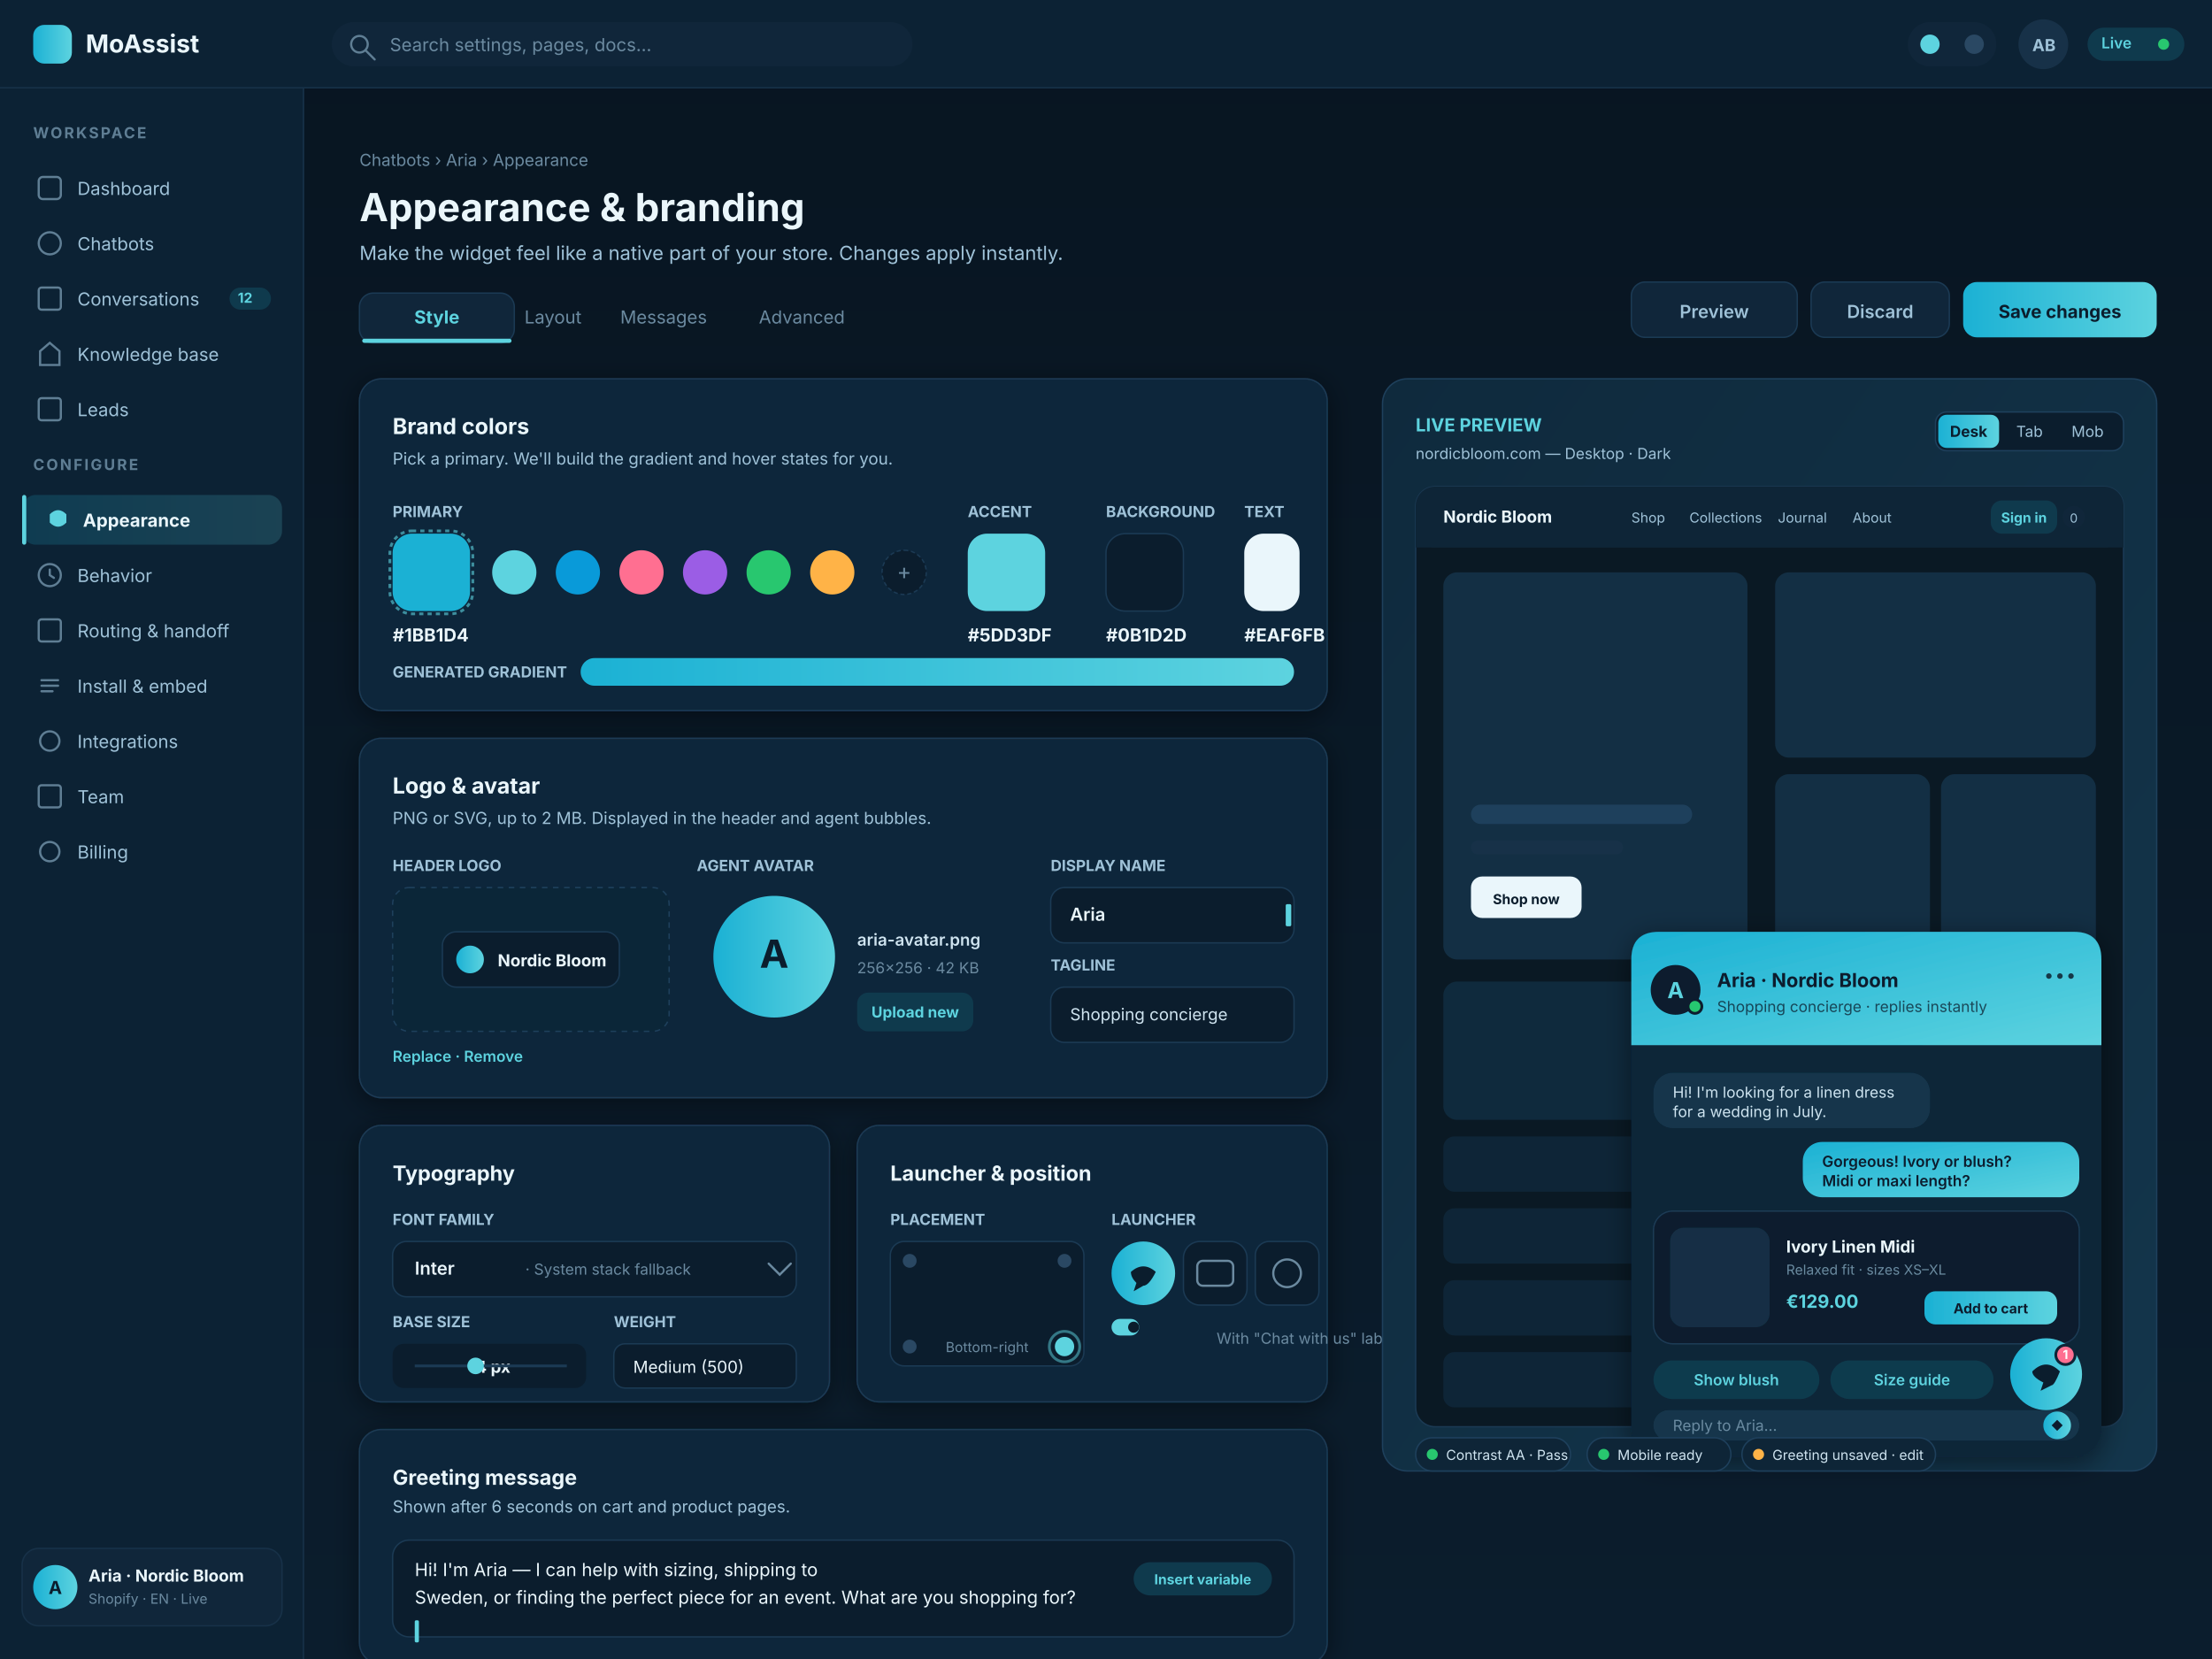
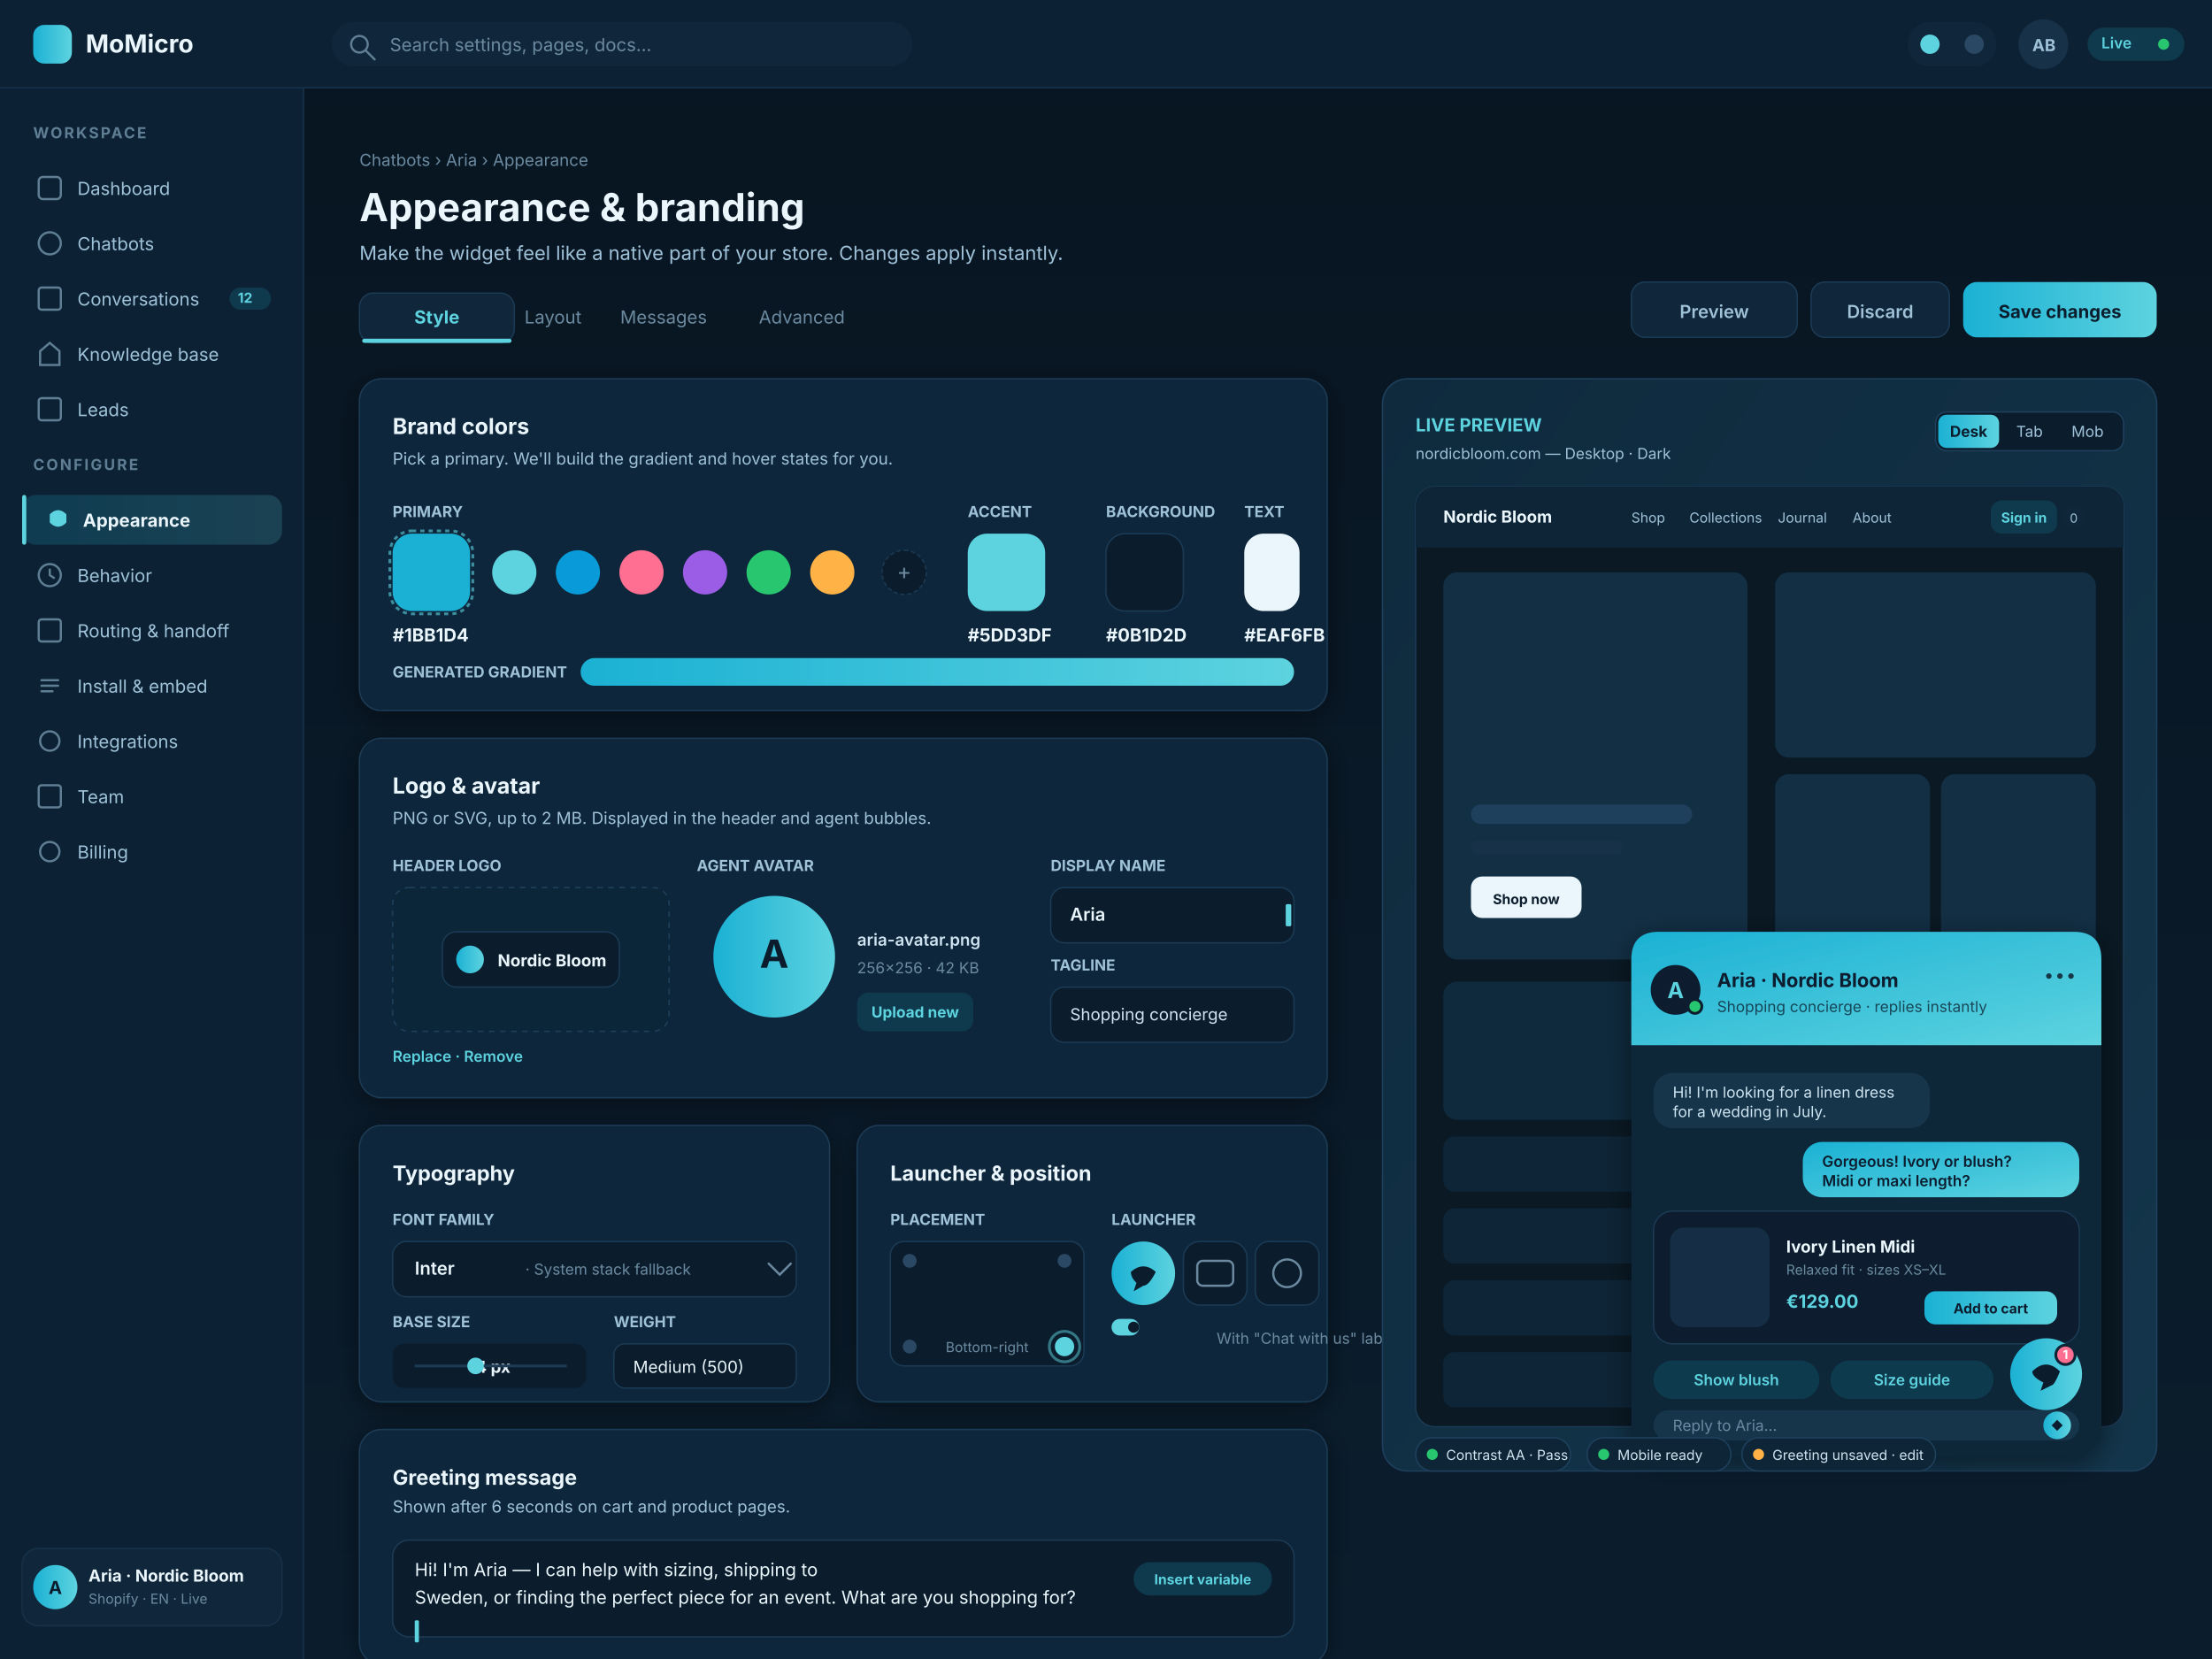
<svg xmlns="http://www.w3.org/2000/svg" viewBox="0 0 1600 1200" font-family="Inter, -apple-system, 'Segoe UI', sans-serif">
  <defs>
    <linearGradient id="pageBg" x1="0" y1="0" x2="0" y2="1">
      <stop offset="0%" stop-color="#081521" />
      <stop offset="100%" stop-color="#0b1d2d" />
    </linearGradient>
    <linearGradient id="accent" x1="0" y1="0" x2="1" y2="0">
      <stop offset="0%" stop-color="#1bb1d4" />
      <stop offset="100%" stop-color="#5dd3df" />
    </linearGradient>
    <linearGradient id="widgetHeader" x1="0" y1="0" x2="1" y2="1">
      <stop offset="0%" stop-color="#1bb1d4" />
      <stop offset="100%" stop-color="#5dd3df" />
    </linearGradient>
    <linearGradient id="previewBg" x1="0" y1="0" x2="1" y2="1">
      <stop offset="0%" stop-color="#0f2a3d" />
      <stop offset="100%" stop-color="#13354b" />
    </linearGradient>
    <filter id="softShadow" x="-20%" y="-20%" width="140%" height="140%">
      <feGaussianBlur in="SourceAlpha" stdDeviation="10" />
      <feOffset dy="4" />
      <feComponentTransfer>
        <feFuncA type="linear" slope="0.45" />
      </feComponentTransfer>
      <feMerge>
        <feMergeNode />
        <feMergeNode in="SourceGraphic" />
      </feMerge>
    </filter>
  </defs>
  <rect width="1600" height="1200" fill="url(#pageBg)" />
  <rect x="0" y="0" width="1600" height="64" fill="#0c2234" />
  <rect x="0" y="63" width="1600" height="1" fill="#173148" />
  <rect x="24" y="18" width="28" height="28" rx="8" fill="url(#accent)" />
-   <text x="62" y="38" font-size="18" font-weight="700" fill="#eaf6fb">MoAssist</text>
+   <text x="62" y="38" font-size="18" font-weight="700" fill="#eaf6fb">MoMicro</text>
  <rect x="240" y="16" width="420" height="32" rx="16" fill="#10263a" />
  <circle cx="260" cy="32" r="6" fill="none" stroke="#5f7e94" stroke-width="1.6" />
  <line x1="265" y1="37" x2="271" y2="43" stroke="#5f7e94" stroke-width="1.6" stroke-linecap="round" />
  <text x="282" y="37" font-size="13" fill="#6b8aa0">Search settings, pages, docs…</text>
  <rect x="1380" y="16" width="64" height="32" rx="16" fill="#10263a" />
  <circle cx="1396" cy="32" r="7" fill="#5dd3df" />
  <circle cx="1428" cy="32" r="7" fill="#2a4863" />
  <circle cx="1478" cy="32" r="18" fill="#173148" />
  <text x="1470" y="37" font-size="12" font-weight="700" fill="#9fc2d8">AB</text>
  <rect x="1510" y="20" width="70" height="24" rx="12" fill="#0f3a4d" />
  <text x="1520" y="35" font-size="11" font-weight="600" fill="#5dd3df">Live</text>
  <circle cx="1565" cy="32" r="4" fill="#28c76f" />
  <rect x="0" y="64" width="220" height="1136" fill="#0c2234" />
  <rect x="219" y="64" width="1" height="1136" fill="#173148" />
  <text x="24" y="100" font-size="11" font-weight="700" fill="#5f7e94" letter-spacing="1.4">WORKSPACE</text>
  <g font-size="13" fill="#9fc2d8">
    <g transform="translate(16,118)">
      <rect x="12" y="10" width="16" height="16" rx="3" fill="none" stroke="#5f7e94" stroke-width="1.6" />
      <text x="40" y="23">Dashboard</text>
    </g>
    <g transform="translate(16,158)">
      <circle cx="20" cy="18" r="8" fill="none" stroke="#5f7e94" stroke-width="1.6" />
      <text x="40" y="23">Chatbots</text>
    </g>
    <g transform="translate(16,198)">
      <rect x="12" y="10" width="16" height="16" rx="2" fill="none" stroke="#5f7e94" stroke-width="1.6" />
      <text x="40" y="23">Conversations</text>
      <rect x="150" y="10" width="30" height="16" rx="8" fill="#0f3a4d" />
      <text x="156" y="21" font-size="10" font-weight="700" fill="#5dd3df">12</text>
    </g>
    <g transform="translate(16,238)">
      <path d="M13 16 L20 10 L27 16 L27 26 L13 26 Z" fill="none" stroke="#5f7e94" stroke-width="1.6" />
      <text x="40" y="23">Knowledge base</text>
    </g>
    <g transform="translate(16,278)">
      <rect x="12" y="10" width="16" height="16" rx="2" fill="none" stroke="#5f7e94" stroke-width="1.6" />
      <text x="40" y="23">Leads</text>
    </g>
  </g>
  <text x="24" y="340" font-size="11" font-weight="700" fill="#5f7e94" letter-spacing="1.4">CONFIGURE</text>
  <g font-size="13" fill="#9fc2d8">
    <g transform="translate(16,358)">
      <rect width="188" height="36" rx="10" fill="url(#accent)" opacity="0.18" />
      <rect width="3" height="36" rx="1.5" fill="#5dd3df" />
      <path d="M20 14 Q26 8 32 14 L32 20 Q26 26 20 20 Z" fill="#5dd3df" />
      <text x="44" y="23" font-weight="700" fill="#eaf6fb">Appearance</text>
    </g>
    <g transform="translate(16,398)">
      <circle cx="20" cy="18" r="8" fill="none" stroke="#5f7e94" stroke-width="1.6" />
      <path d="M20 14 V18 L23 20" stroke="#5f7e94" stroke-width="1.6" fill="none" stroke-linecap="round" />
      <text x="40" y="23">Behavior</text>
    </g>
    <g transform="translate(16,438)">
      <rect x="12" y="10" width="16" height="16" rx="2" fill="none" stroke="#5f7e94" stroke-width="1.6" />
      <text x="40" y="23">Routing &amp; handoff</text>
    </g>
    <g transform="translate(16,478)">
      <path d="M14 14 H26 M14 18 H26 M14 22 H22" stroke="#5f7e94" stroke-width="1.6" stroke-linecap="round" />
      <text x="40" y="23">Install &amp; embed</text>
    </g>
    <g transform="translate(16,518)">
      <circle cx="20" cy="18" r="7" fill="none" stroke="#5f7e94" stroke-width="1.6" />
      <text x="40" y="23">Integrations</text>
    </g>
    <g transform="translate(16,558)">
      <rect x="12" y="10" width="16" height="16" rx="2" fill="none" stroke="#5f7e94" stroke-width="1.6" />
      <text x="40" y="23">Team</text>
    </g>
    <g transform="translate(16,598)">
      <circle cx="20" cy="18" r="7" fill="none" stroke="#5f7e94" stroke-width="1.6" />
      <text x="40" y="23">Billing</text>
    </g>
  </g>
  <rect x="16" y="1120" width="188" height="56" rx="12" fill="#10263a" stroke="#173148" />
  <circle cx="40" cy="1148" r="16" fill="url(#accent)" />
  <text x="40" y="1153" font-size="13" font-weight="700" fill="#0b1d2d" text-anchor="middle">A</text>
  <text x="64" y="1144" font-size="12" font-weight="700" fill="#eaf6fb">Aria · Nordic Bloom</text>
  <text x="64" y="1160" font-size="10" fill="#6b8aa0">Shopify · EN · Live</text>
  <g transform="translate(220,64)">
    <text x="40" y="56" font-size="12" fill="#6b8aa0">Chatbots  ›  Aria  ›  Appearance</text>
    <text x="40" y="96" font-size="28" font-weight="700" fill="#eaf6fb">Appearance &amp; branding</text>
    <text x="40" y="124" font-size="14" fill="#9fc2d8">Make the widget feel like a native part of your store. Changes apply instantly.</text>
    <g transform="translate(40,148)" font-size="13">
      <rect x="0" y="0" width="112" height="36" rx="10" fill="#10263a" stroke="#1b3a54" />
      <text x="56" y="22" font-weight="700" fill="#5dd3df" text-anchor="middle">Style</text>
      <rect x="2" y="33" width="108" height="3" rx="1.5" fill="#5dd3df" />
      <text x="140" y="22" fill="#6b8aa0" text-anchor="middle">Layout</text>
      <text x="220" y="22" fill="#6b8aa0" text-anchor="middle">Messages</text>
      <text x="320" y="22" fill="#6b8aa0" text-anchor="middle">Advanced</text>
    </g>
    <g transform="translate(960,140)">
      <rect x="0" y="0" width="120" height="40" rx="10" fill="#10263a" stroke="#1b3a54" />
      <text x="60" y="26" font-size="13" font-weight="600" fill="#9fc2d8" text-anchor="middle">Preview</text>
      <rect x="130" y="0" width="100" height="40" rx="10" fill="#10263a" stroke="#1b3a54" />
      <text x="180" y="26" font-size="13" font-weight="600" fill="#9fc2d8" text-anchor="middle">Discard</text>
      <rect x="240" y="0" width="140" height="40" rx="10" fill="url(#accent)" />
      <text x="310" y="26" font-size="13" font-weight="700" fill="#0b1d2d" text-anchor="middle">Save changes</text>
    </g>
    <g transform="translate(40,210)">
      <rect x="0" y="0" width="700" height="240" rx="16" fill="#10263a" stroke="#1b3a54" filter="url(#softShadow)" />
      <text x="24" y="40" font-size="16" font-weight="700" fill="#eaf6fb">Brand colors</text>
      <text x="24" y="62" font-size="12" fill="#9fc2d8">Pick a primary. We'll build the gradient and hover states for you.</text>
      <text x="24" y="100" font-size="11" font-weight="700" fill="#9fc2d8">PRIMARY</text>
      <rect x="24" y="112" width="56" height="56" rx="14" fill="#1bb1d4" />
      <rect x="22" y="110" width="60" height="60" rx="16" fill="none" stroke="#5dd3df" stroke-width="2" stroke-dasharray="3 3" opacity="0.6" />
      <text x="24" y="190" font-size="13" font-weight="700" fill="#eaf6fb">#1BB1D4</text>
      <g font-size="10" fill="#9fc2d8">
        <circle cx="112" cy="140" r="16" fill="#5dd3df" />
        <circle cx="158" cy="140" r="16" fill="#099ad9" />
        <circle cx="204" cy="140" r="16" fill="#ff6f91" />
        <circle cx="250" cy="140" r="16" fill="#9b5de5" />
        <circle cx="296" cy="140" r="16" fill="#28c76f" />
        <circle cx="342" cy="140" r="16" fill="#ffb347" />
        <g transform="translate(378,124)">
          <rect width="32" height="32" rx="16" fill="#0b1d2d" stroke="#1b3a54" stroke-dasharray="3 2" />
          <text x="16" y="21" font-size="16" fill="#6b8aa0" text-anchor="middle">+</text>
        </g>
      </g>
      <text x="440" y="100" font-size="11" font-weight="700" fill="#9fc2d8">ACCENT</text>
      <rect x="440" y="112" width="56" height="56" rx="14" fill="#5dd3df" />
      <text x="440" y="190" font-size="13" font-weight="700" fill="#eaf6fb">#5DD3DF</text>
      <text x="540" y="100" font-size="11" font-weight="700" fill="#9fc2d8">BACKGROUND</text>
      <rect x="540" y="112" width="56" height="56" rx="14" fill="#0b1d2d" stroke="#1b3a54" />
      <text x="540" y="190" font-size="13" font-weight="700" fill="#eaf6fb">#0B1D2D</text>
      <text x="640" y="100" font-size="11" font-weight="700" fill="#9fc2d8">TEXT</text>
      <rect x="640" y="112" width="40" height="56" rx="14" fill="#eaf6fb" />
      <text x="640" y="190" font-size="13" font-weight="700" fill="#eaf6fb">#EAF6FB</text>
      <text x="24" y="216" font-size="11" font-weight="700" fill="#9fc2d8">GENERATED GRADIENT</text>
      <rect x="160" y="202" width="516" height="20" rx="10" fill="url(#accent)" />
      <rect x="0" y="260" width="700" height="260" rx="16" fill="#10263a" stroke="#1b3a54" filter="url(#softShadow)" />
      <text x="24" y="300" font-size="16" font-weight="700" fill="#eaf6fb">Logo &amp; avatar</text>
      <text x="24" y="322" font-size="12" fill="#9fc2d8">PNG or SVG, up to 2 MB. Displayed in the header and agent bubbles.</text>
      <text x="24" y="356" font-size="11" font-weight="700" fill="#9fc2d8">HEADER LOGO</text>
      <rect x="24" y="368" width="200" height="104" rx="12" fill="#0b2638" stroke="#1e405c" stroke-dasharray="4 4" />
      <rect x="60" y="400" width="128" height="40" rx="10" fill="#0b1d2d" stroke="#1b3a54" />
      <circle cx="80" cy="420" r="10" fill="url(#accent)" />
      <text x="100" y="425" font-size="12" font-weight="700" fill="#eaf6fb">Nordic Bloom</text>
      <text x="24" y="494" font-size="11" fill="#5dd3df" font-weight="600">Replace  ·  Remove</text>
      <text x="244" y="356" font-size="11" font-weight="700" fill="#9fc2d8">AGENT AVATAR</text>
      <circle cx="300" cy="418" r="44" fill="url(#accent)" />
      <text x="300" y="426" font-size="28" font-weight="700" fill="#0b1d2d" text-anchor="middle">A</text>
      <text x="360" y="410" font-size="12" font-weight="600" fill="#cfe4f0">aria-avatar.png</text>
      <text x="360" y="430" font-size="11" fill="#6b8aa0">256×256 · 42 KB</text>
      <rect x="360" y="444" width="84" height="28" rx="8" fill="#0f3a4d" />
      <text x="402" y="462" font-size="11" font-weight="700" fill="#5dd3df" text-anchor="middle">Upload new</text>
      <text x="500" y="356" font-size="11" font-weight="700" fill="#9fc2d8">DISPLAY NAME</text>
      <rect x="500" y="368" width="176" height="40" rx="10" fill="#0b1d2d" stroke="#1b3a54" />
      <text x="514" y="392" font-size="13" font-weight="600" fill="#eaf6fb">Aria</text>
      <rect x="670" y="380" width="4" height="16" rx="1" fill="#5dd3df" />
      <text x="500" y="428" font-size="11" font-weight="700" fill="#9fc2d8">TAGLINE</text>
      <rect x="500" y="440" width="176" height="40" rx="10" fill="#0b1d2d" stroke="#1b3a54" />
      <text x="514" y="464" font-size="12" fill="#cfe4f0">Shopping concierge</text>
      <rect x="0" y="540" width="340" height="200" rx="16" fill="#10263a" stroke="#1b3a54" filter="url(#softShadow)" />
      <text x="24" y="580" font-size="15" font-weight="700" fill="#eaf6fb">Typography</text>
      <text x="24" y="612" font-size="11" font-weight="700" fill="#9fc2d8">FONT FAMILY</text>
      <rect x="24" y="624" width="292" height="40" rx="10" fill="#0b1d2d" stroke="#1b3a54" />
      <text x="40" y="648" font-size="13" font-weight="600" fill="#eaf6fb">Inter</text>
      <text x="120" y="648" font-size="11" fill="#6b8aa0">· System stack fallback</text>
      <path d="M296 640 L304 648 L312 640" stroke="#6b8aa0" stroke-width="1.6" fill="none" stroke-linecap="round" />
      <text x="24" y="686" font-size="11" font-weight="700" fill="#9fc2d8">BASE SIZE</text>
      <rect x="24" y="698" width="140" height="32" rx="8" fill="#0b1d2d" />
      <text x="94" y="719" font-size="12" font-weight="700" fill="#eaf6fb" text-anchor="middle">14 px</text>
      <line x1="40" y1="714" x2="150" y2="714" stroke="#1b3a54" stroke-width="2" />
      <circle cx="84" cy="714" r="6" fill="#5dd3df" />
      <text x="184" y="686" font-size="11" font-weight="700" fill="#9fc2d8">WEIGHT</text>
      <rect x="184" y="698" width="132" height="32" rx="8" fill="#0b1d2d" stroke="#1b3a54" />
      <text x="198" y="719" font-size="12" fill="#eaf6fb">Medium (500)</text>
      <rect x="360" y="540" width="340" height="200" rx="16" fill="#10263a" stroke="#1b3a54" filter="url(#softShadow)" />
      <text x="384" y="580" font-size="15" font-weight="700" fill="#eaf6fb">Launcher &amp; position</text>
      <text x="384" y="612" font-size="11" font-weight="700" fill="#9fc2d8">PLACEMENT</text>
      <rect x="384" y="624" width="140" height="90" rx="10" fill="#0b1d2d" stroke="#1b3a54" />
      <circle cx="398" cy="638" r="5" fill="#2a4863" />
      <circle cx="510" cy="638" r="5" fill="#2a4863" />
      <circle cx="398" cy="700" r="5" fill="#2a4863" />
      <circle cx="510" cy="700" r="7" fill="#5dd3df" />
      <circle cx="510" cy="700" r="11" fill="none" stroke="#5dd3df" stroke-width="2" opacity="0.5" />
      <text x="454" y="704" font-size="10" fill="#6b8aa0" text-anchor="middle">Bottom-right</text>
      <text x="544" y="612" font-size="11" font-weight="700" fill="#9fc2d8">LAUNCHER</text>
      <g transform="translate(544,624)">
        <rect width="46" height="46" rx="23" fill="url(#accent)" />
        <path d="M14 22 Q23 14 32 22 Q27 32 23 32 L16 36 L18 30 Q14 26 14 22 Z" fill="#0b1d2d" />
      </g>
      <g transform="translate(596,624)">
        <rect width="46" height="46" rx="12" fill="#0b1d2d" stroke="#1b3a54" />
        <rect x="10" y="14" width="26" height="18" rx="4" fill="none" stroke="#6b8aa0" stroke-width="1.6" />
      </g>
      <g transform="translate(648,624)">
        <rect width="46" height="46" rx="10" fill="#0b1d2d" stroke="#1b3a54" />
        <circle cx="23" cy="23" r="10" fill="none" stroke="#6b8aa0" stroke-width="1.6" />
      </g>
      <text x="620" y="698" font-size="11" fill="#6b8aa0">With "Chat with us" label</text>
      <rect x="544" y="680" width="20" height="12" rx="6" fill="#5dd3df" />
      <circle cx="560" cy="686" r="4" fill="#0b1d2d" />
    </g>
    <g transform="translate(780,210)">
      <rect x="0" y="0" width="560" height="790" rx="18" fill="url(#previewBg)" stroke="#1e405c" />
      <text x="24" y="38" font-size="13" font-weight="700" fill="#5dd3df">LIVE PREVIEW</text>
      <text x="24" y="58" font-size="11" fill="#9fc2d8">nordicbloom.com — Desktop · Dark</text>
      <g transform="translate(400,24)" font-size="11">
        <rect width="136" height="28" rx="8" fill="#0b1d2d" stroke="#1e405c" />
        <rect x="2" y="2" width="44" height="24" rx="6" fill="url(#accent)" />
        <text x="24" y="18" font-weight="700" fill="#0b1d2d" text-anchor="middle">Desk</text>
        <text x="68" y="18" fill="#9fc2d8" text-anchor="middle">Tab</text>
        <text x="110" y="18" fill="#9fc2d8" text-anchor="middle">Mob</text>
      </g>
      <rect x="24" y="78" width="512" height="680" rx="14" fill="#0a1924" stroke="#1b3a54" />
      <rect x="24" y="78" width="512" height="44" rx="14" fill="#0e2537" />
      <rect x="24" y="108" width="512" height="14" fill="#0e2537" />
      <text x="44" y="104" font-size="12" font-weight="700" fill="#eaf6fb">Nordic Bloom</text>
      <g font-size="10" fill="#9fc2d8">
        <text x="180" y="104">Shop</text>
        <text x="222" y="104">Collections</text>
        <text x="286" y="104">Journal</text>
        <text x="340" y="104">About</text>
      </g>
      <circle cx="500" cy="100" r="8" fill="#10263a" />
      <text x="500" y="104" font-size="9" fill="#9fc2d8" text-anchor="middle">0</text>
      <rect x="440" y="88" width="48" height="24" rx="8" fill="#0f3a4d" />
      <text x="464" y="104" font-size="10" font-weight="700" fill="#5dd3df" text-anchor="middle">Sign in</text>
      <rect x="44" y="140" width="220" height="280" rx="10" fill="#132f44" />
      <rect x="64" y="308" width="160" height="14" rx="7" fill="#1e405c" />
      <rect x="64" y="334" width="110" height="10" rx="5" fill="#173148" />
      <rect x="64" y="360" width="80" height="30" rx="8" fill="#eaf6fb" />
      <text x="104" y="380" font-size="10" font-weight="700" fill="#0b1d2d" text-anchor="middle">Shop now</text>
      <rect x="284" y="140" width="232" height="134" rx="10" fill="#132f44" />
      <rect x="284" y="286" width="112" height="134" rx="10" fill="#132f44" />
      <rect x="404" y="286" width="112" height="134" rx="10" fill="#132f44" />
      <rect x="44" y="436" width="472" height="100" rx="10" fill="#0f2a3d" />
      <rect x="44" y="548" width="472" height="40" rx="8" fill="#0e2537" />
      <rect x="44" y="600" width="472" height="40" rx="8" fill="#0e2537" />
      <rect x="44" y="652" width="472" height="40" rx="8" fill="#0e2537" />
      <rect x="44" y="704" width="472" height="40" rx="8" fill="#0e2537" />
      <g transform="translate(180,400)" filter="url(#softShadow)">
        <rect width="340" height="380" rx="20" fill="#0e2537" />
        <path d="M0 20 Q0 0 20 0 L320 0 Q340 0 340 20 L340 82 L0 82 Z" fill="url(#widgetHeader)" />
        <circle cx="32" cy="42" r="18" fill="#0b1d2d" />
        <text x="32" y="48" font-size="16" font-weight="700" fill="#5dd3df" text-anchor="middle">A</text>
        <circle cx="46" cy="54" r="5" fill="#28c76f" stroke="#0b1d2d" stroke-width="2" />
        <text x="62" y="40" font-size="14" font-weight="700" fill="#0b1d2d">Aria · Nordic Bloom</text>
        <text x="62" y="58" font-size="11" fill="#0b1d2d" opacity="0.75">Shopping concierge · replies instantly</text>
        <g transform="translate(302,26)" fill="#0b1d2d" opacity="0.85">
          <circle cx="0" cy="6" r="2" />
          <circle cx="8" cy="6" r="2" />
          <circle cx="16" cy="6" r="2" />
        </g>
        <rect x="16" y="102" width="200" height="40" rx="14" fill="#13354b" />
        <text x="30" y="120" font-size="11" fill="#cfe4f0">Hi! I'm looking for a linen dress</text>
        <text x="30" y="134" font-size="11" fill="#cfe4f0">for a wedding in July.</text>
        <rect x="124" y="152" width="200" height="40" rx="14" fill="url(#widgetHeader)" />
        <text x="138" y="170" font-size="11" fill="#0b1d2d" font-weight="600">Gorgeous! Ivory or blush?</text>
        <text x="138" y="184" font-size="11" fill="#0b1d2d" font-weight="600">Midi or maxi length?</text>
        <rect x="16" y="202" width="308" height="96" rx="14" fill="#0b1d2d" stroke="#1b3a54" />
        <rect x="28" y="214" width="72" height="72" rx="10" fill="#132f44" />
        <text x="112" y="232" font-size="12" font-weight="700" fill="#eaf6fb">Ivory Linen Midi</text>
        <text x="112" y="248" font-size="10" fill="#6b8aa0">Relaxed fit · sizes XS–XL</text>
        <text x="112" y="272" font-size="13" font-weight="700" fill="#5dd3df">€129.00</text>
        <rect x="212" y="260" width="96" height="24" rx="8" fill="url(#accent)" />
        <text x="260" y="276" font-size="10" font-weight="700" fill="#0b1d2d" text-anchor="middle">Add to cart</text>
        <rect x="16" y="310" width="120" height="28" rx="14" fill="#0f3a4d" />
        <text x="76" y="328" font-size="11" font-weight="600" fill="#5dd3df" text-anchor="middle">Show blush</text>
        <rect x="144" y="310" width="118" height="28" rx="14" fill="#0f3a4d" />
        <text x="203" y="328" font-size="11" font-weight="600" fill="#5dd3df" text-anchor="middle">Size guide</text>
        <rect x="16" y="346" width="308" height="22" rx="11" fill="#13354b" />
        <text x="30" y="361" font-size="11" fill="#6b8aa0">Reply to Aria…</text>
        <circle cx="308" cy="357" r="10" fill="url(#accent)" />
        <path d="M304 357 L308 353 L312 357 L308 361 Z" fill="#0b1d2d" />
      </g>
      <g transform="translate(480,720)">
        <circle cx="0" cy="0" r="26" fill="url(#accent)" />
        <path d="M-10 -2 Q0 -12 10 -2 Q6 8 4 8 L-4 12 L-2 6 Q-10 2 -10 -2 Z" fill="#0b1d2d" />
        <circle cx="14" cy="-14" r="7" fill="#ff6f91" stroke="#0e2537" stroke-width="2" />
        <text x="14" y="-11" font-size="9" font-weight="700" fill="#ffffff" text-anchor="middle">1</text>
      </g>
      <g transform="translate(24,766)" font-size="10">
        <rect width="112" height="24" rx="12" fill="#0e2537" stroke="#1e405c" />
        <circle cx="12" cy="12" r="4" fill="#28c76f" />
        <text x="22" y="16" fill="#cfe4f0">Contrast AA · Pass</text>
        <g transform="translate(124,0)">
          <rect width="104" height="24" rx="12" fill="#0e2537" stroke="#1e405c" />
          <circle cx="12" cy="12" r="4" fill="#28c76f" />
          <text x="22" y="16" fill="#cfe4f0">Mobile ready</text>
        </g>
        <g transform="translate(236,0)">
          <rect width="140" height="24" rx="12" fill="#0e2537" stroke="#1e405c" />
          <circle cx="12" cy="12" r="4" fill="#ffb347" />
          <text x="22" y="16" fill="#cfe4f0">Greeting unsaved · edit</text>
        </g>
      </g>
    </g>
    <g transform="translate(40,970)">
      <rect x="0" y="0" width="700" height="170" rx="16" fill="#10263a" stroke="#1b3a54" filter="url(#softShadow)" />
      <text x="24" y="40" font-size="15" font-weight="700" fill="#eaf6fb">Greeting message</text>
      <text x="24" y="60" font-size="12" fill="#9fc2d8">Shown after 6 seconds on cart and product pages.</text>
      <rect x="24" y="80" width="652" height="70" rx="12" fill="#0b1d2d" stroke="#1b3a54" />
      <text x="40" y="106" font-size="13" fill="#eaf6fb">Hi! I'm Aria — I can help with sizing, shipping to</text>
      <text x="40" y="126" font-size="13" fill="#eaf6fb">Sweden, or finding the perfect piece for an event. What are you shopping for?</text>
      <rect x="40" y="138" width="3" height="16" rx="1" fill="#5dd3df" />
      <g transform="translate(560,96)" font-size="10" font-weight="700">
        <rect width="100" height="24" rx="12" fill="#0f3a4d" />
        <text x="50" y="16" fill="#5dd3df" text-anchor="middle">Insert variable</text>
      </g>
    </g>
  </g>
</svg>
